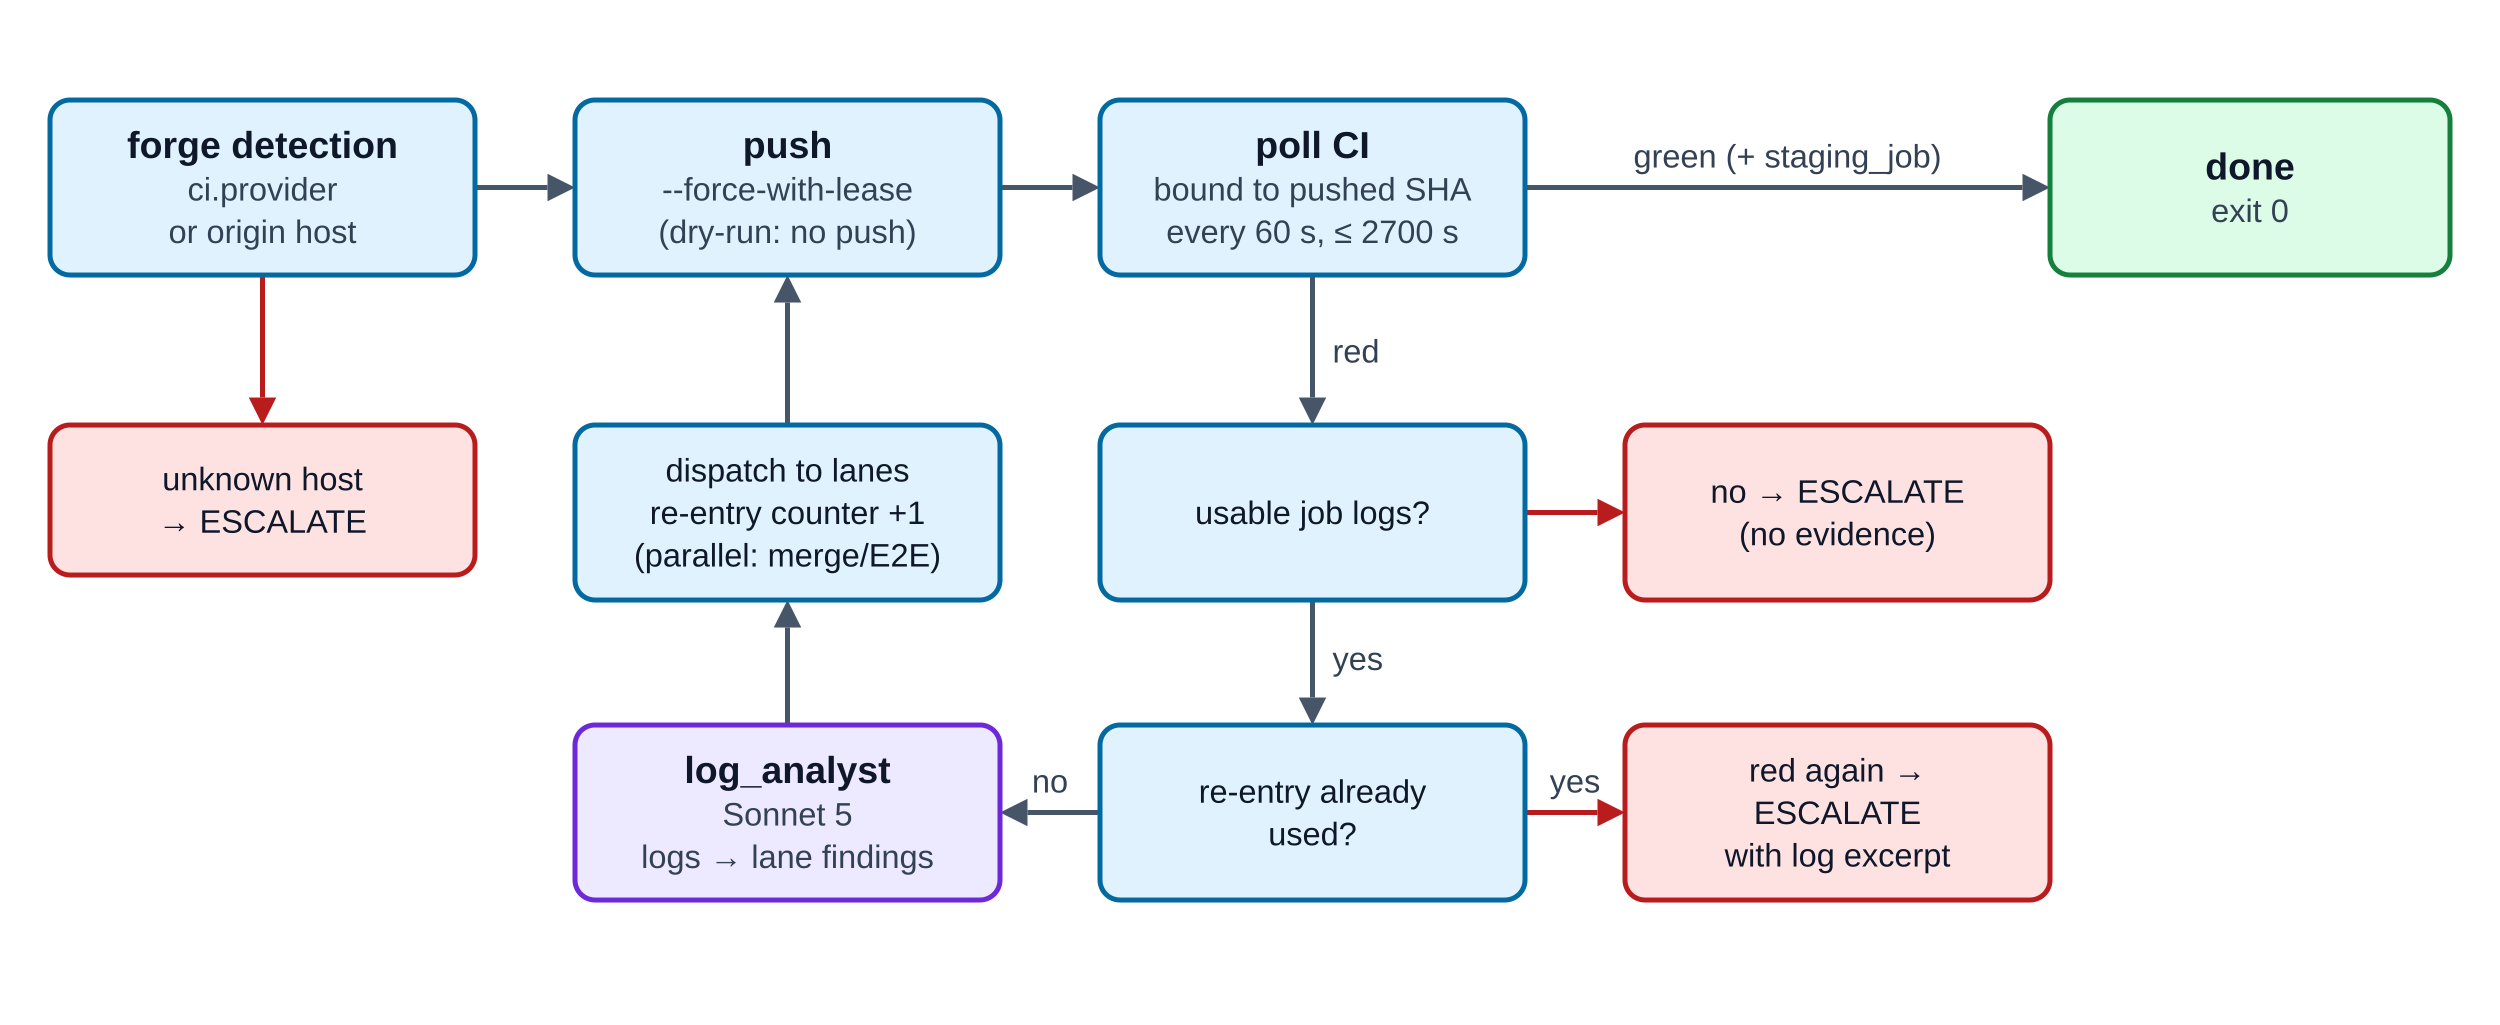
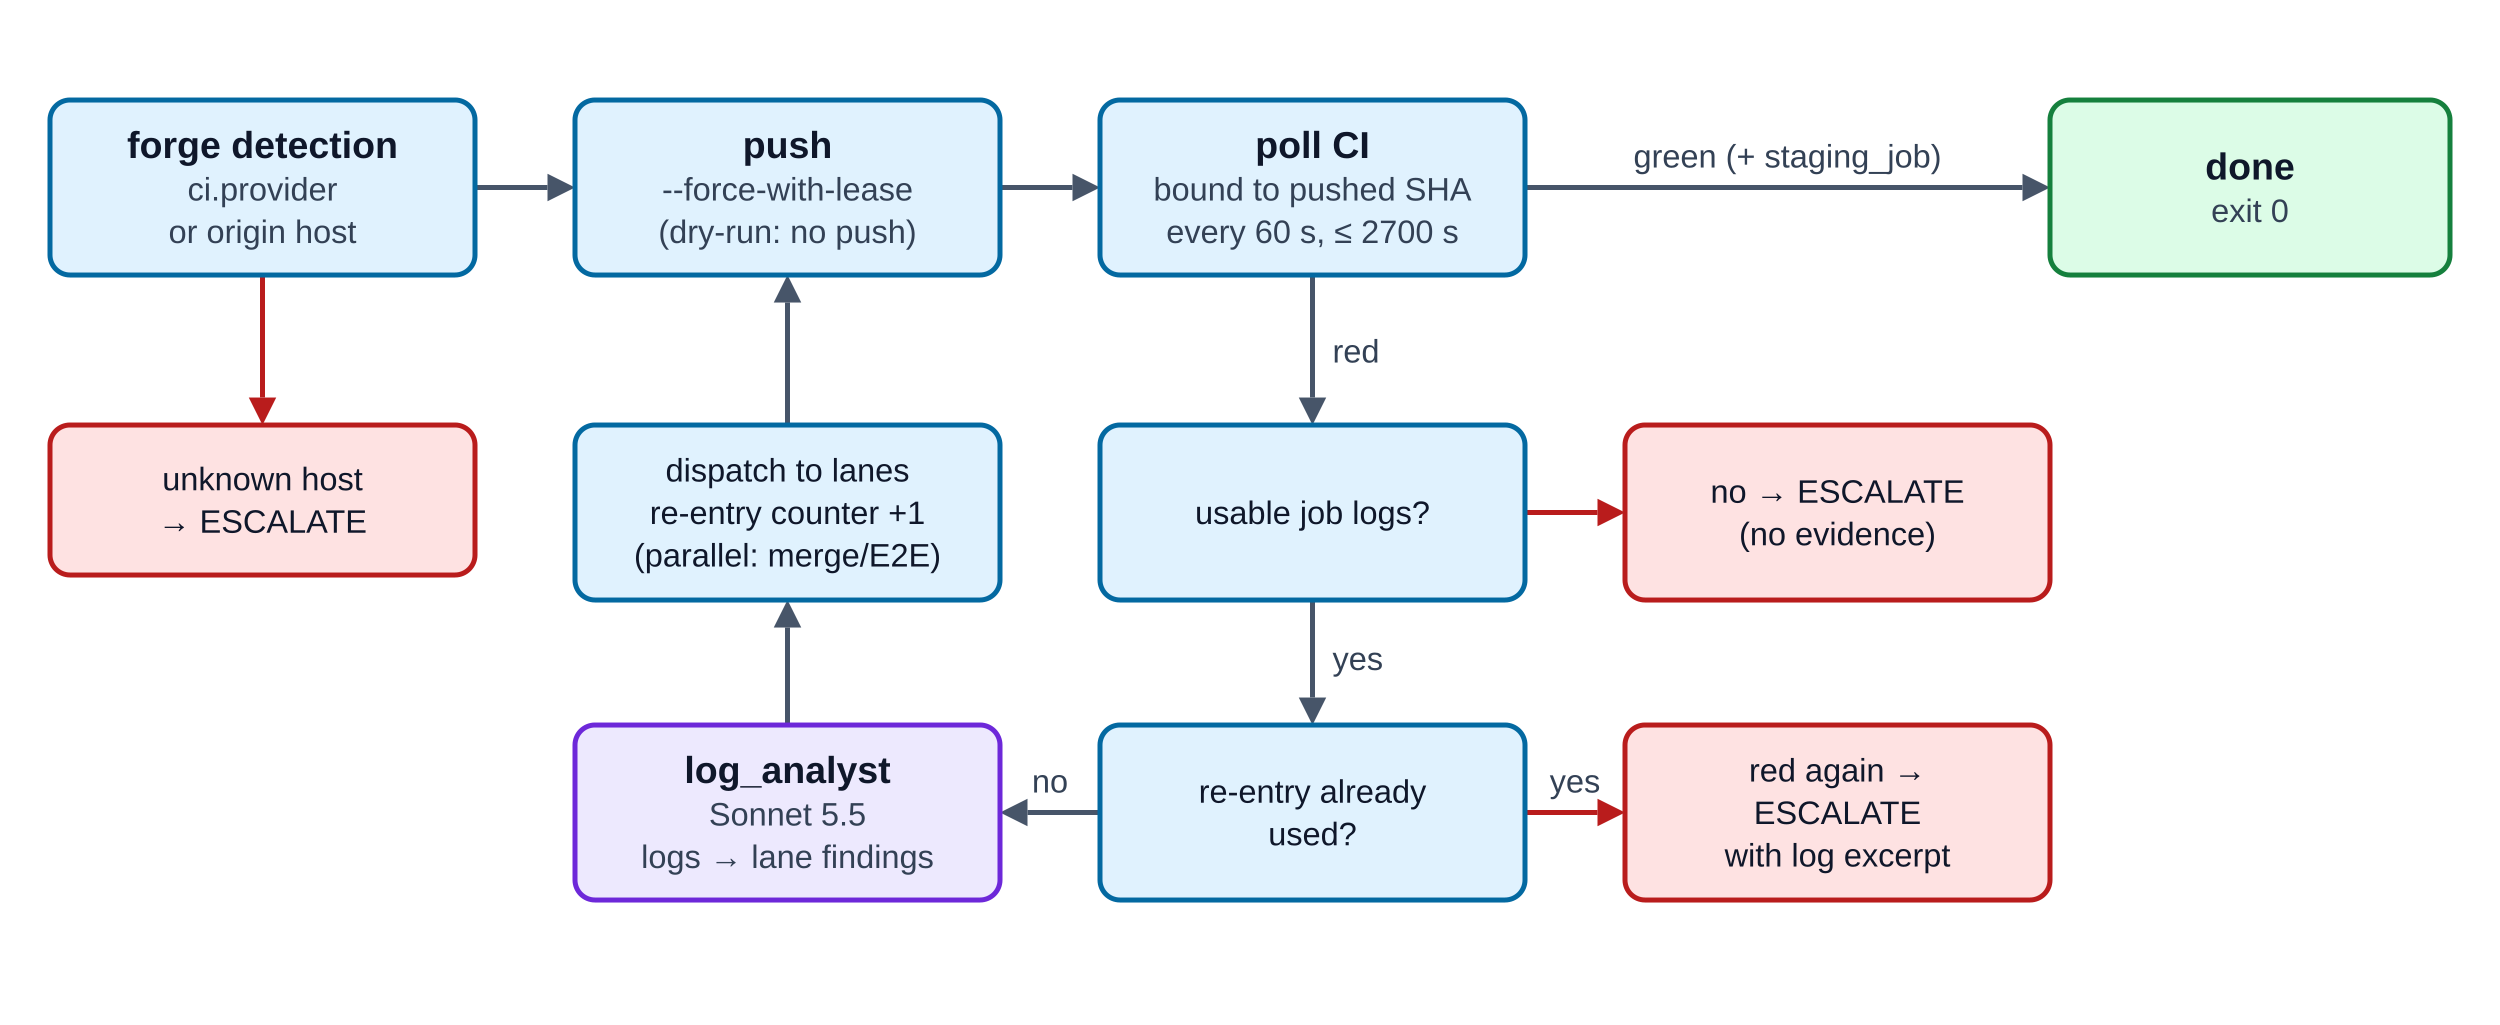
<svg xmlns="http://www.w3.org/2000/svg" viewBox="0 0 1000 410" width="1000" height="410" role="img">
  <rect x="0" y="0" width="1000" height="410" fill="#ffffff" />
  <g data-step="1">
    <path d="M105 110 L105 159" fill="none" stroke="#b91c1c" stroke-width="2" />
    <polygon points="105,170 99.5,159 110.5,159" fill="#b91c1c" />
  </g>
  <g data-step="2">
    <path class="flow" d="M190 75 L219 75" fill="none" stroke="#475569" stroke-width="2" />
    <polygon points="230,75 219,80.5 219,69.5" fill="#475569" />
  </g>
  <g data-step="3">
    <path class="flow" d="M400 75 L429 75" fill="none" stroke="#475569" stroke-width="2" />
    <polygon points="440,75 429,80.5 429,69.5" fill="#475569" />
  </g>
  <g data-step="4">
    <path class="flow" d="M610 75 L809 75" fill="none" stroke="#475569" stroke-width="2" />
    <polygon points="820,75 809,80.5 809,69.5" fill="#475569" />
    <text x="715" y="67" font-family="Liberation Sans, Arial, Helvetica, sans-serif" font-size="13" fill="#334155" text-anchor="middle">
      <tspan x="715" dy="0">green (+ staging_job)</tspan>
    </text>
  </g>
  <g data-step="5">
    <path class="flow" d="M525 110 L525 159" fill="none" stroke="#475569" stroke-width="2" />
    <polygon points="525,170 519.5,159 530.5,159" fill="#475569" />
    <text x="533" y="145" font-family="Liberation Sans, Arial, Helvetica, sans-serif" font-size="13" fill="#334155" text-anchor="start">
      <tspan x="533" dy="0">red</tspan>
    </text>
  </g>
  <g data-step="5">
    <path d="M610 205 L639 205" fill="none" stroke="#b91c1c" stroke-width="2" />
    <polygon points="650,205 639,210.5 639,199.5" fill="#b91c1c" />
  </g>
  <g data-step="6">
    <path class="flow" d="M525 240 L525 279" fill="none" stroke="#475569" stroke-width="2" />
    <polygon points="525,290 519.5,279 530.5,279" fill="#475569" />
    <text x="533" y="268" font-family="Liberation Sans, Arial, Helvetica, sans-serif" font-size="13" fill="#334155" text-anchor="start">
      <tspan x="533" dy="0">yes</tspan>
    </text>
  </g>
  <g data-step="6">
    <path d="M610 325 L639 325" fill="none" stroke="#b91c1c" stroke-width="2" />
    <polygon points="650,325 639,330.5 639,319.5" fill="#b91c1c" />
    <text x="630" y="317" font-family="Liberation Sans, Arial, Helvetica, sans-serif" font-size="13" fill="#334155" text-anchor="middle">
      <tspan x="630" dy="0">yes</tspan>
    </text>
  </g>
  <g data-step="7">
    <path class="flow" d="M440 325 L411 325" fill="none" stroke="#475569" stroke-width="2" />
    <polygon points="400,325 411,319.5 411,330.5" fill="#475569" />
    <text x="420" y="317" font-family="Liberation Sans, Arial, Helvetica, sans-serif" font-size="13" fill="#334155" text-anchor="middle">
      <tspan x="420" dy="0">no</tspan>
    </text>
  </g>
  <g data-step="8">
    <path class="flow" d="M315 290 L315 251" fill="none" stroke="#475569" stroke-width="2" />
    <polygon points="315,240 320.5,251 309.5,251" fill="#475569" />
  </g>
  <g data-step="8">
    <path class="flow" d="M315 170 L315 121" fill="none" stroke="#475569" stroke-width="2" />
    <polygon points="315,110 320.5,121 309.5,121" fill="#475569" />
  </g>
  <g data-step="1" data-info="GitLab (glab) or GitHub (gh). The config key wins over the origin URL.">
    <rect x="20" y="40" width="170" height="70" rx="8" fill="#e0f2fe" stroke="#0369a1" stroke-width="2" />
    <text x="105" y="63.2" font-family="Liberation Sans, Arial, Helvetica, sans-serif" font-size="15" font-weight="bold" fill="#0f172a" text-anchor="middle">
      <tspan x="105" dy="0">forge detection</tspan>
    </text>
    <text x="105" y="80.2" font-family="Liberation Sans, Arial, Helvetica, sans-serif" font-size="13" fill="#334155" text-anchor="middle">
      <tspan x="105" dy="0">ci.provider</tspan>
    </text>
    <text x="105" y="97.2" font-family="Liberation Sans, Arial, Helvetica, sans-serif" font-size="13" fill="#334155" text-anchor="middle">
      <tspan x="105" dy="0">or origin host</tspan>
    </text>
  </g>
  <g data-step="1" data-info="Normally refused already in the CLI preflight. Here only if origin or config changed during the run: then it escalates. Set ci.provider for self-hosted forges.">
    <rect x="20" y="170" width="170" height="60" rx="8" fill="#fee2e2" stroke="#b91c1c" stroke-width="2" />
    <text x="105" y="196.1" font-family="Liberation Sans, Arial, Helvetica, sans-serif" font-size="13" fill="#0f172a" text-anchor="middle">
      <tspan x="105" dy="0">unknown host</tspan>
    </text>
    <text x="105" y="213.1" font-family="Liberation Sans, Arial, Helvetica, sans-serif" font-size="13" fill="#0f172a" text-anchor="middle">
      <tspan x="105" dy="0">→ ESCALATE</tspan>
    </text>
  </g>
  <g data-step="2" data-info="Only the orchestrator pushes; hooks are disabled.">
    <rect x="230" y="40" width="170" height="70" rx="8" fill="#e0f2fe" stroke="#0369a1" stroke-width="2" />
    <text x="315" y="63.2" font-family="Liberation Sans, Arial, Helvetica, sans-serif" font-size="15" font-weight="bold" fill="#0f172a" text-anchor="middle">
      <tspan x="315" dy="0">push</tspan>
    </text>
    <text x="315" y="80.2" font-family="Liberation Sans, Arial, Helvetica, sans-serif" font-size="13" fill="#334155" text-anchor="middle">
      <tspan x="315" dy="0">--force-with-lease</tspan>
    </text>
    <text x="315" y="97.2" font-family="Liberation Sans, Arial, Helvetica, sans-serif" font-size="13" fill="#334155" text-anchor="middle">
      <tspan x="315" dy="0">(dry-run: no push)</tspan>
    </text>
  </g>
  <g data-step="3" data-info="0 tokens. A stale pipeline of an earlier push cannot decide the result.">
    <rect x="440" y="40" width="170" height="70" rx="8" fill="#e0f2fe" stroke="#0369a1" stroke-width="2" />
    <text x="525" y="63.2" font-family="Liberation Sans, Arial, Helvetica, sans-serif" font-size="15" font-weight="bold" fill="#0f172a" text-anchor="middle">
      <tspan x="525" dy="0">poll CI</tspan>
    </text>
    <text x="525" y="80.2" font-family="Liberation Sans, Arial, Helvetica, sans-serif" font-size="13" fill="#334155" text-anchor="middle">
      <tspan x="525" dy="0">bound to pushed SHA</tspan>
    </text>
    <text x="525" y="97.2" font-family="Liberation Sans, Arial, Helvetica, sans-serif" font-size="13" fill="#334155" text-anchor="middle">
      <tspan x="525" dy="0">every 60 s, ≤ 2700 s</tspan>
    </text>
  </g>
  <g data-step="4" data-info="All runs for the SHA green, plus ci.staging_job if configured.">
    <rect x="820" y="40" width="160" height="70" rx="8" fill="#dcfce7" stroke="#15803d" stroke-width="2" />
    <text x="900" y="71.8" font-family="Liberation Sans, Arial, Helvetica, sans-serif" font-size="15" font-weight="bold" fill="#0f172a" text-anchor="middle">
      <tspan x="900" dy="0">done</tspan>
    </text>
    <text x="900" y="88.8" font-family="Liberation Sans, Arial, Helvetica, sans-serif" font-size="13" fill="#334155" text-anchor="middle">
      <tspan x="900" dy="0">exit 0</tspan>
    </text>
  </g>
  <g data-step="5" data-info="Canceled, skipped or YAML errors leave no evidence to analyse.">
    <rect x="440" y="170" width="170" height="70" rx="8" fill="#e0f2fe" stroke="#0369a1" stroke-width="2" />
    <text x="525" y="209.6" font-family="Liberation Sans, Arial, Helvetica, sans-serif" font-size="13" fill="#0f172a" text-anchor="middle">
      <tspan x="525" dy="0">usable job logs?</tspan>
    </text>
  </g>
  <g data-step="5" data-info="An analyst without logs would only hallucinate.">
    <rect x="650" y="170" width="170" height="70" rx="8" fill="#fee2e2" stroke="#b91c1c" stroke-width="2" />
    <text x="735" y="201.1" font-family="Liberation Sans, Arial, Helvetica, sans-serif" font-size="13" fill="#0f172a" text-anchor="middle">
      <tspan x="735" dy="0">no → ESCALATE</tspan>
    </text>
    <text x="735" y="218.1" font-family="Liberation Sans, Arial, Helvetica, sans-serif" font-size="13" fill="#0f172a" text-anchor="middle">
      <tspan x="735" dy="0">(no evidence)</tspan>
    </text>
  </g>
  <g data-step="6">
    <rect x="440" y="290" width="170" height="70" rx="8" fill="#e0f2fe" stroke="#0369a1" stroke-width="2" />
    <text x="525" y="321.1" font-family="Liberation Sans, Arial, Helvetica, sans-serif" font-size="13" fill="#0f172a" text-anchor="middle">
      <tspan x="525" dy="0">re-entry already</tspan>
    </text>
    <text x="525" y="338.1" font-family="Liberation Sans, Arial, Helvetica, sans-serif" font-size="13" fill="#0f172a" text-anchor="middle">
      <tspan x="525" dy="0">used?</tspan>
    </text>
  </g>
  <g data-step="6" data-info="Exactly one automatic CI re-entry per run; then a human takes over.">
    <rect x="650" y="290" width="170" height="70" rx="8" fill="#fee2e2" stroke="#b91c1c" stroke-width="2" />
    <text x="735" y="312.6" font-family="Liberation Sans, Arial, Helvetica, sans-serif" font-size="13" fill="#0f172a" text-anchor="middle">
      <tspan x="735" dy="0">red again →</tspan>
    </text>
    <text x="735" y="329.6" font-family="Liberation Sans, Arial, Helvetica, sans-serif" font-size="13" fill="#0f172a" text-anchor="middle">
      <tspan x="735" dy="0">ESCALATE</tspan>
    </text>
    <text x="735" y="346.6" font-family="Liberation Sans, Arial, Helvetica, sans-serif" font-size="13" fill="#0f172a" text-anchor="middle">
      <tspan x="735" dy="0">with log excerpt</tspan>
    </text>
  </g>
  <g data-step="7" data-info="Read-only analysis of the job logs.">
    <rect x="230" y="290" width="170" height="70" rx="8" fill="#ede9fe" stroke="#6d28d9" stroke-width="2" />
    <text x="315" y="313.2" font-family="Liberation Sans, Arial, Helvetica, sans-serif" font-size="15" font-weight="bold" fill="#0f172a" text-anchor="middle">
      <tspan x="315" dy="0">log_analyst</tspan>
    </text>
    <text x="315" y="330.2" font-family="Liberation Sans, Arial, Helvetica, sans-serif" font-size="13" fill="#334155" text-anchor="middle">
-       <tspan x="315" dy="0">Sonnet 5</tspan>
+       <tspan x="315" dy="0">Sonnet 5.5</tspan>
    </text>
    <text x="315" y="347.2" font-family="Liberation Sans, Arial, Helvetica, sans-serif" font-size="13" fill="#334155" text-anchor="middle">
      <tspan x="315" dy="0">logs → lane findings</tspan>
    </text>
  </g>
  <g data-step="8" data-info="Counter and fix tasks in one atomic save; then push and poll again.">
    <rect x="230" y="170" width="170" height="70" rx="8" fill="#e0f2fe" stroke="#0369a1" stroke-width="2" />
    <text x="315" y="192.6" font-family="Liberation Sans, Arial, Helvetica, sans-serif" font-size="13" fill="#0f172a" text-anchor="middle">
      <tspan x="315" dy="0">dispatch to lanes</tspan>
    </text>
    <text x="315" y="209.6" font-family="Liberation Sans, Arial, Helvetica, sans-serif" font-size="13" fill="#0f172a" text-anchor="middle">
      <tspan x="315" dy="0">re-entry counter +1</tspan>
    </text>
    <text x="315" y="226.6" font-family="Liberation Sans, Arial, Helvetica, sans-serif" font-size="13" fill="#0f172a" text-anchor="middle">
      <tspan x="315" dy="0">(parallel: merge/E2E)</tspan>
    </text>
  </g>
</svg>
